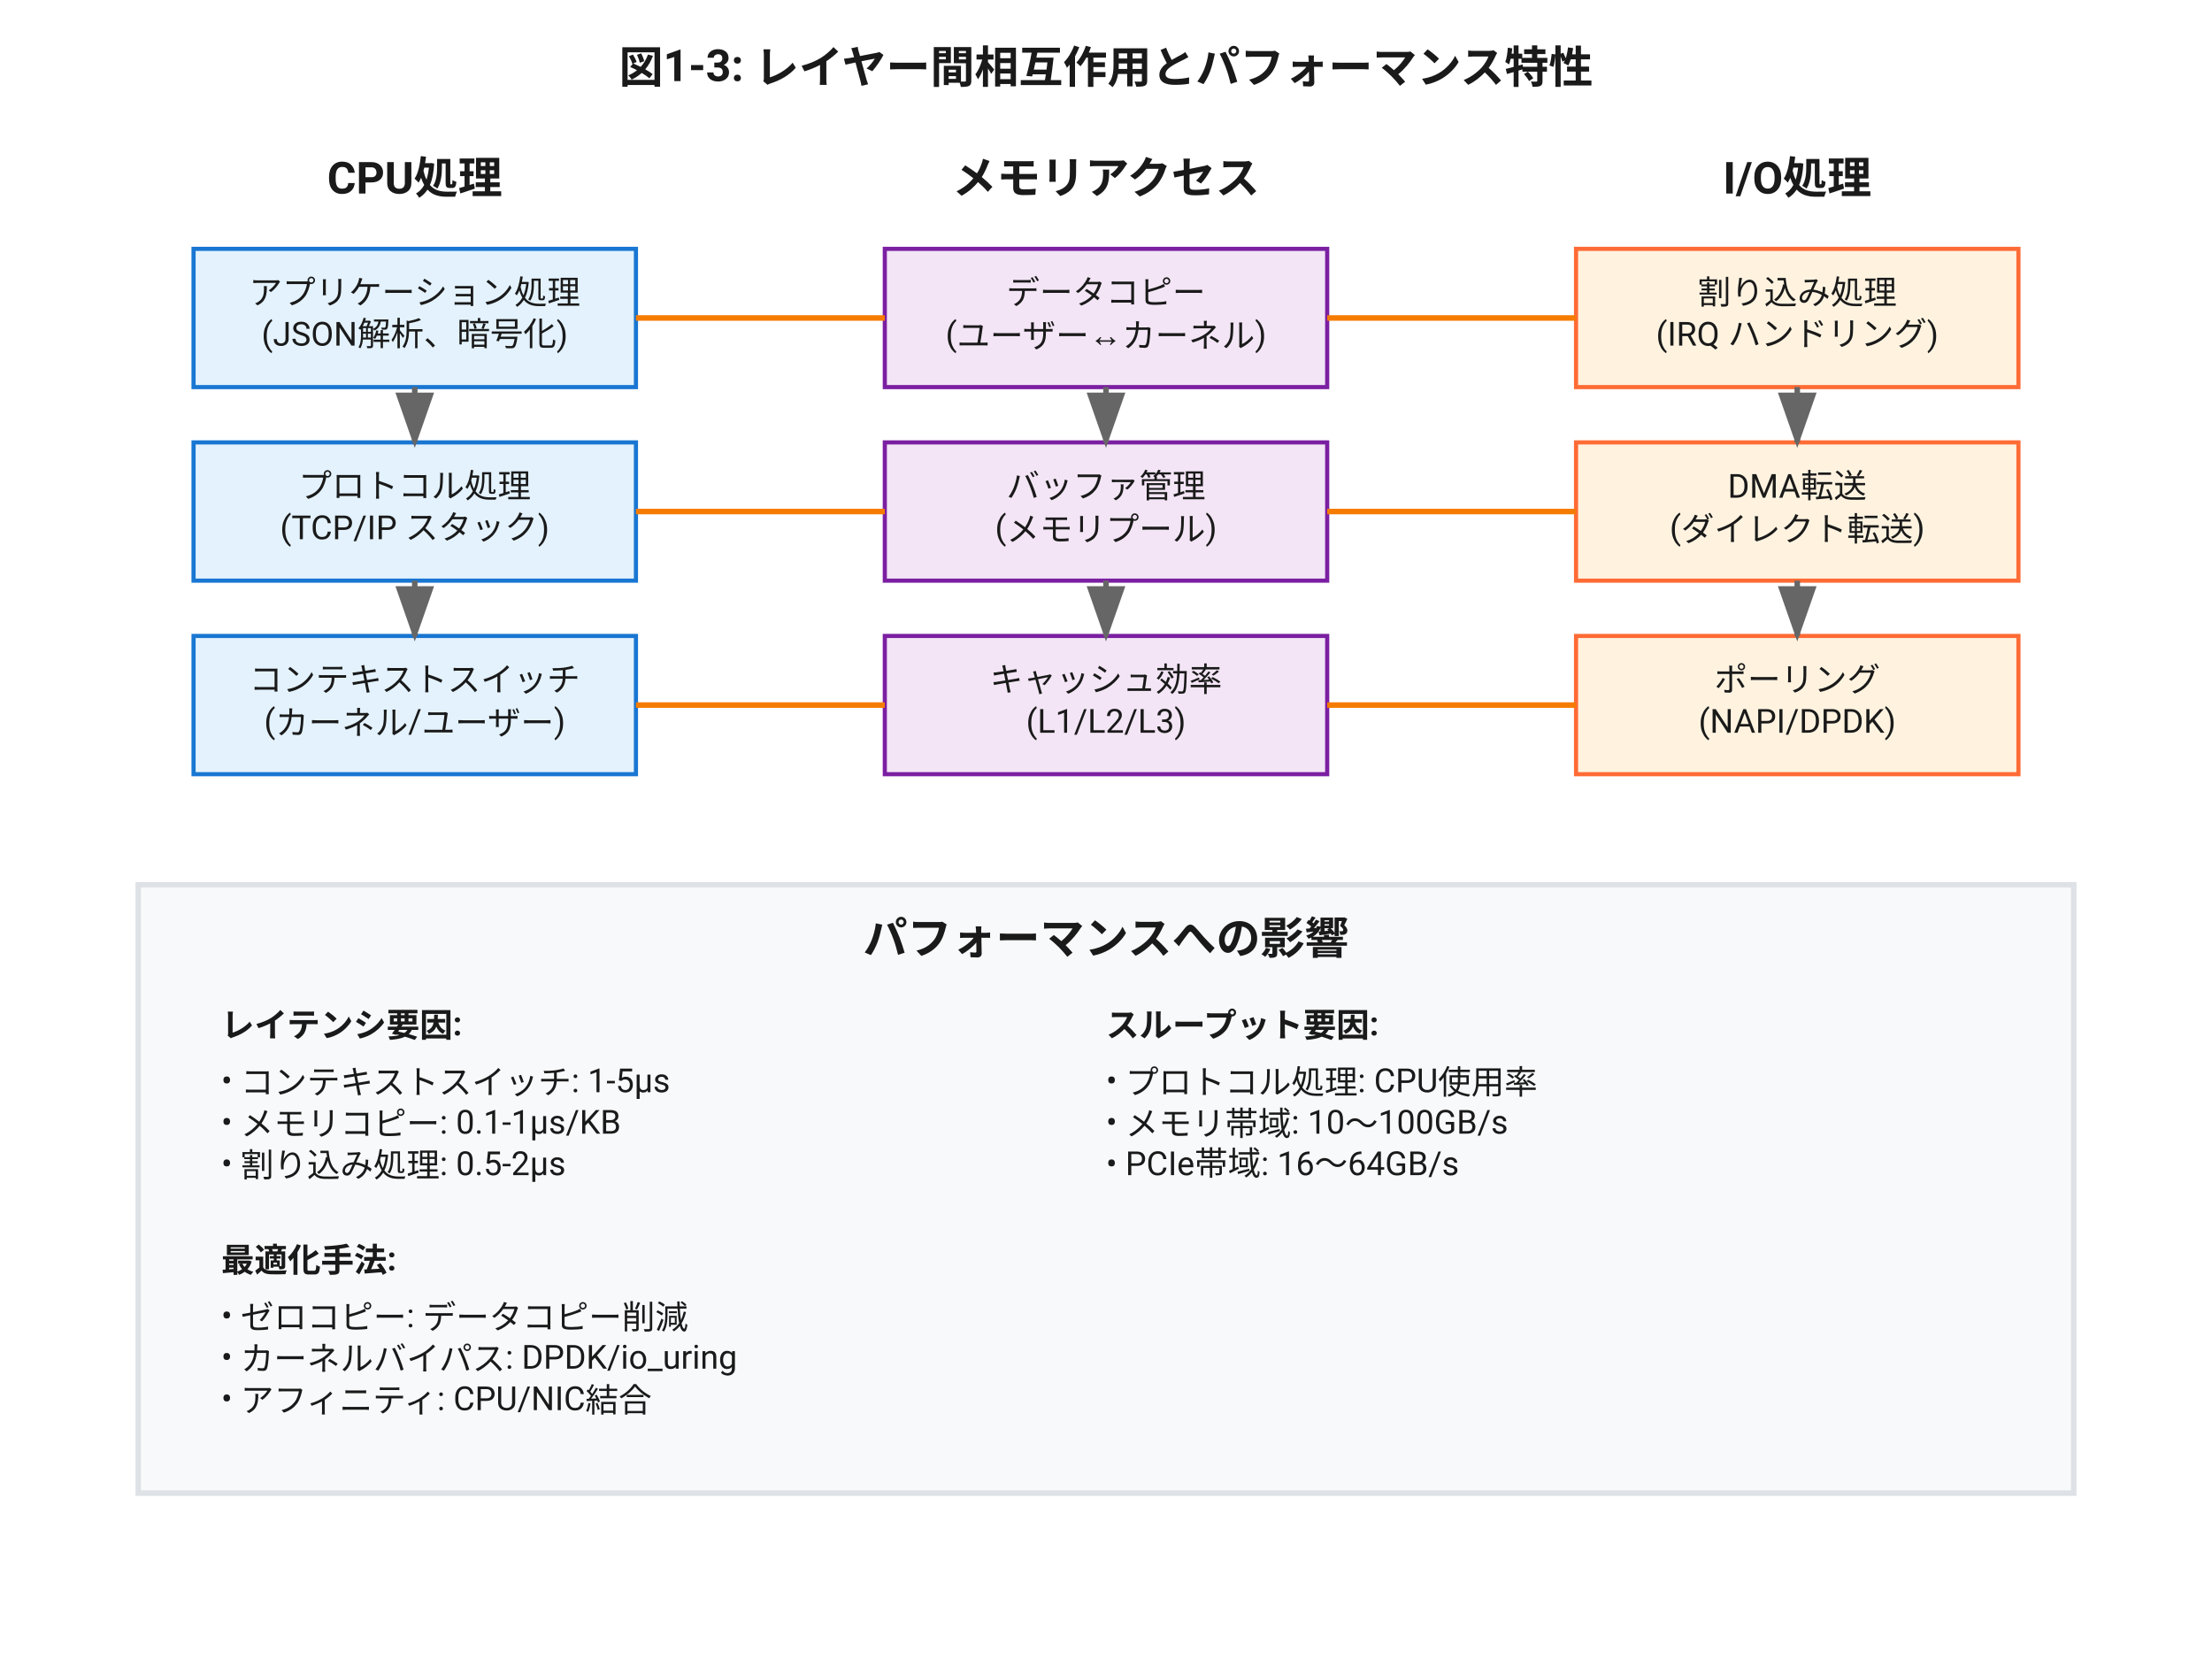
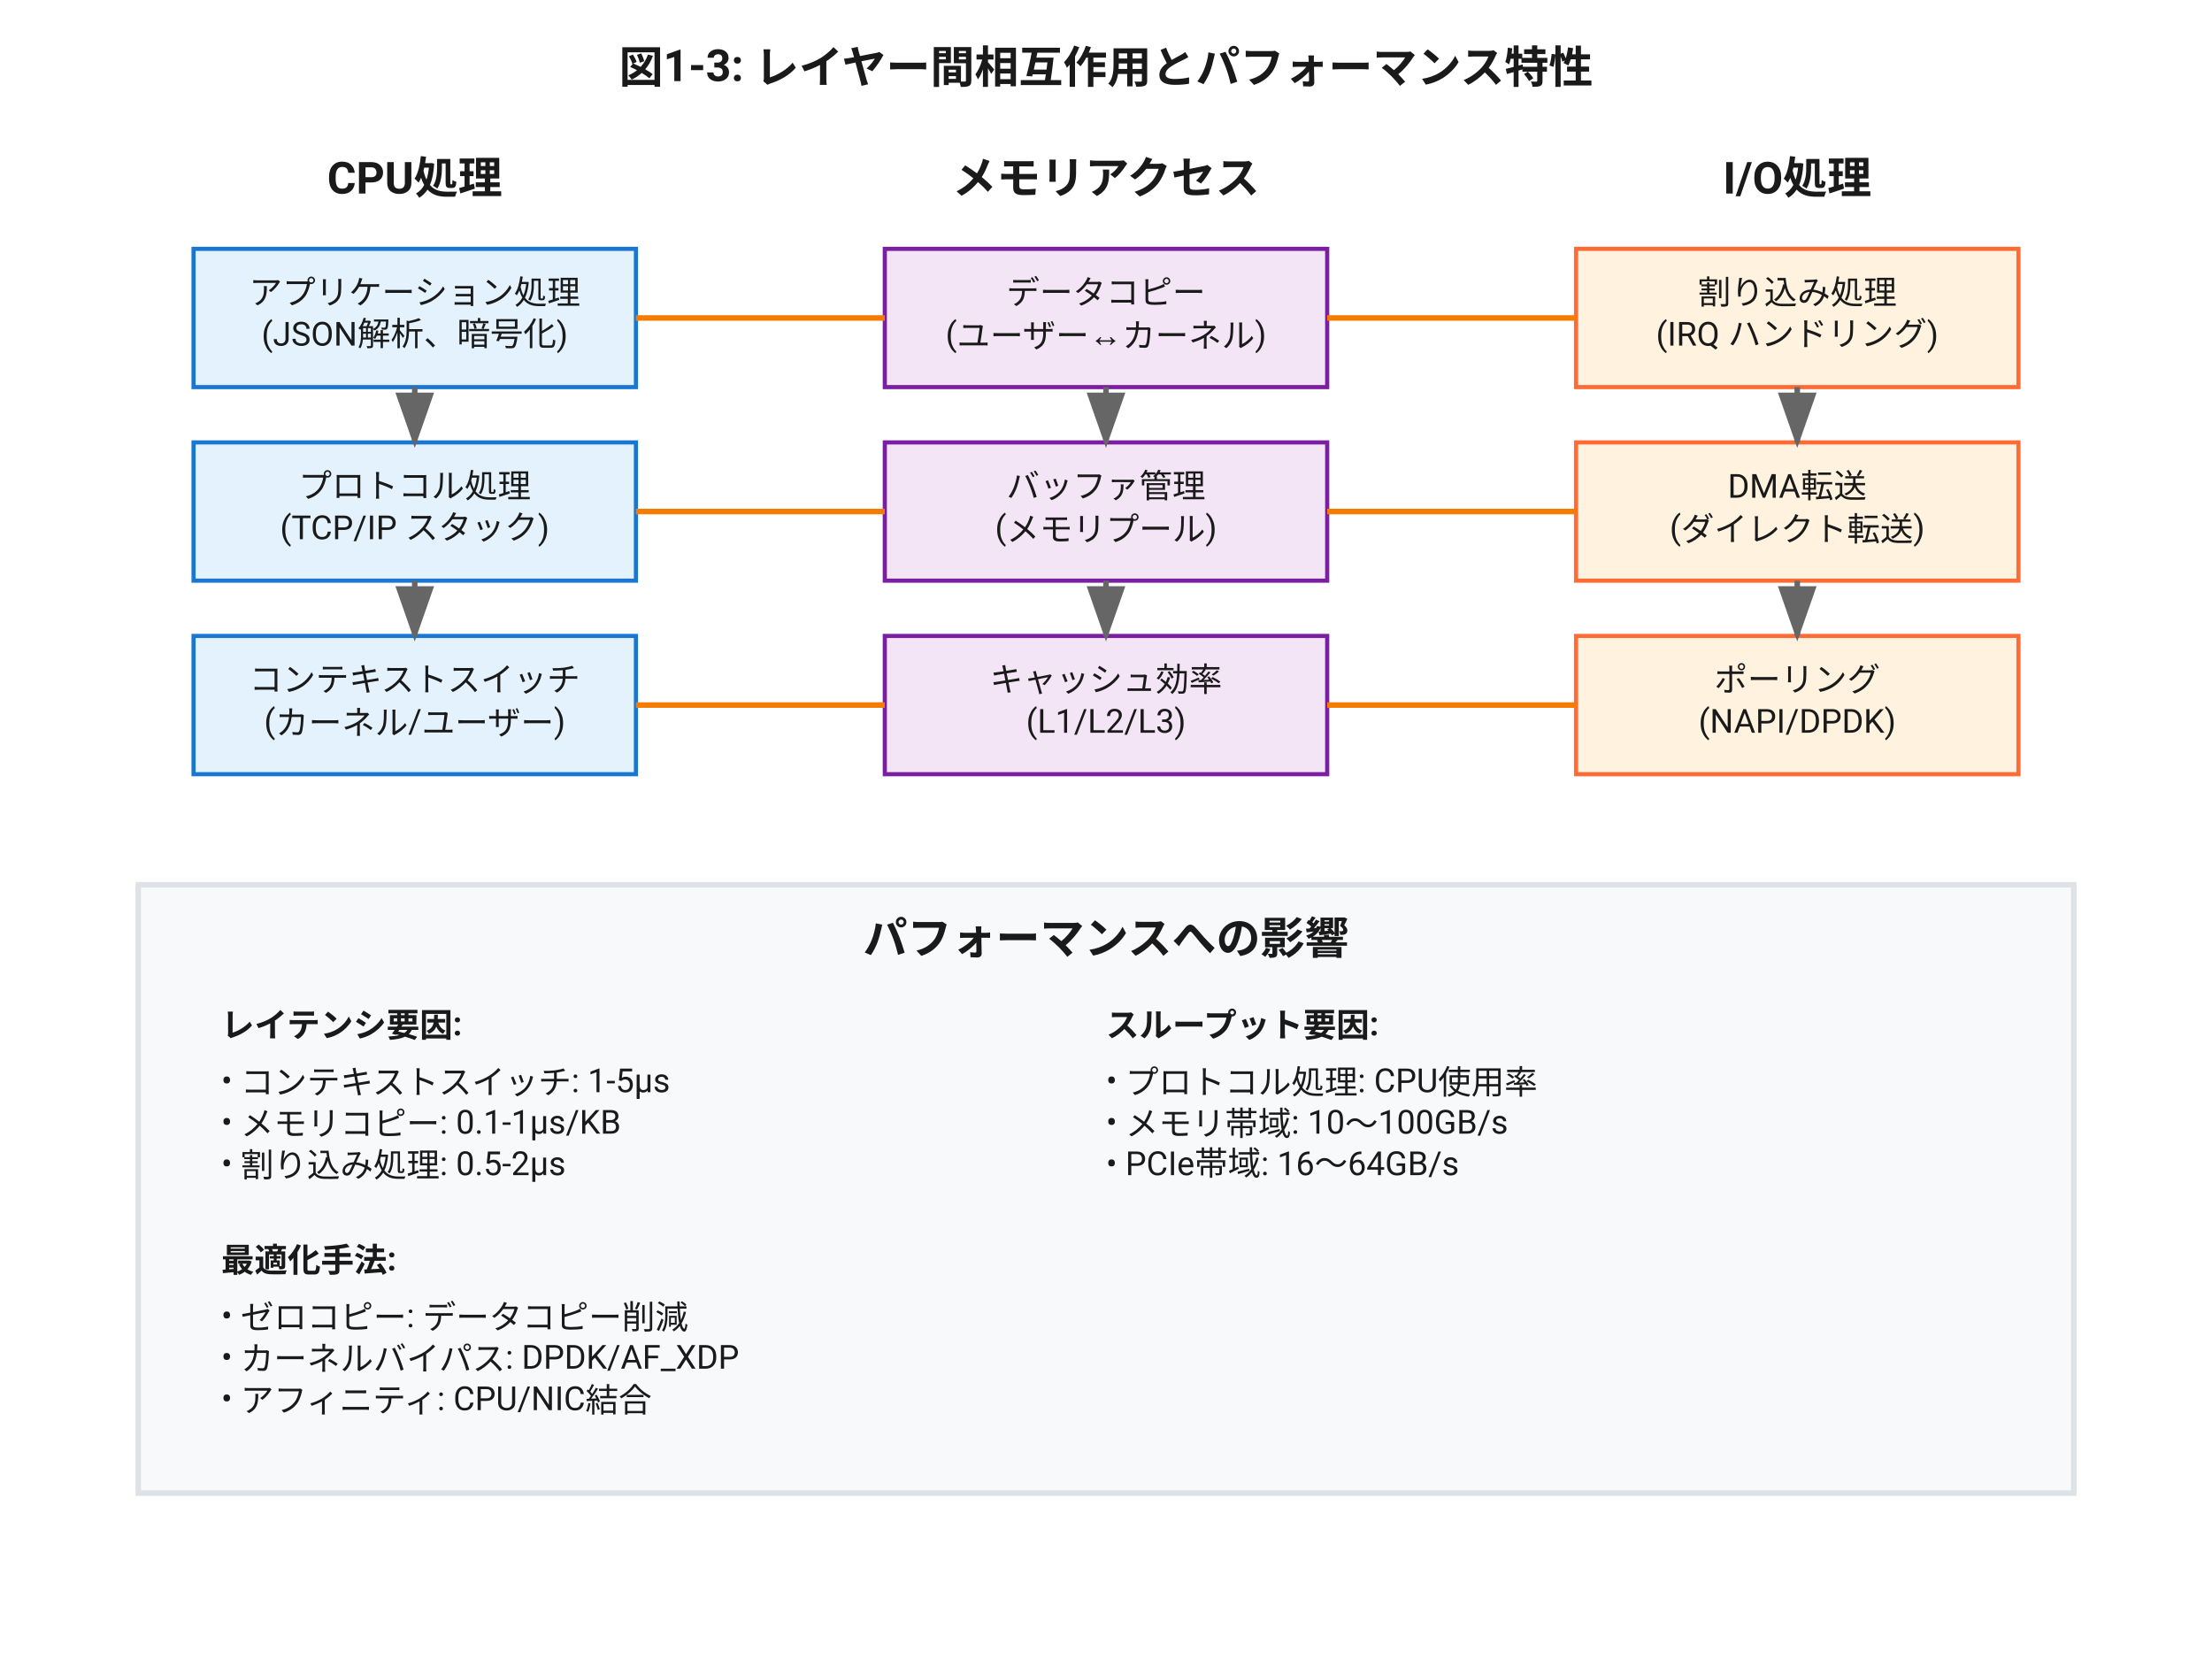
<svg xmlns="http://www.w3.org/2000/svg" viewBox="0 0 800 600">
  <defs>
    <style>
      .diagram-text { font-family: -apple-system, BlinkMacSystemFont, 'Segoe UI', Roboto, 'Helvetica Neue', Arial, 'Noto Sans', sans-serif, 'Apple Color Emoji', 'Segoe UI Emoji', 'Segoe UI Symbol', 'Noto Color Emoji'; font-size: 12px; fill: var(--color-text-primary, #1a1a1a); }
      .diagram-title { font-family: -apple-system, BlinkMacSystemFont, 'Segoe UI', Roboto, 'Helvetica Neue', Arial, 'Noto Sans', sans-serif, 'Apple Color Emoji', 'Segoe UI Emoji', 'Segoe UI Symbol', 'Noto Color Emoji'; font-size: 16px; font-weight: bold; fill: var(--color-text-primary, #1a1a1a); }
      .category-box { fill: var(--color-bg-secondary, #f8f9fa); stroke: var(--color-border, #dee2e6); stroke-width: 2; }
      .cpu-box { fill: var(--color-primary-light, #e3f2fd); stroke: var(--color-primary, #1976d2); stroke-width: 1.5; }
      .memory-box { fill: var(--color-secondary-light, #f3e5f5); stroke: var(--color-secondary, #7b1fa2); stroke-width: 1.5; }
      .io-box { fill: var(--color-accent-light, #fff3e0); stroke: var(--color-accent, #ff6b35); stroke-width: 1.5; }
      .arrow { stroke: var(--color-text-secondary, #666); stroke-width: 2; fill: none; marker-end: url(#arrowhead); }
      .interaction { stroke: var(--color-warning, #f57c00); stroke-width: 2; fill: none; }
    </style>
    <marker id="arrowhead" markerWidth="10" markerHeight="7" refX="9" refY="3.5" orient="auto">
      <polygon points="0 0, 10 3.5, 0 7" fill="var(--color-text-secondary, #666)" />
    </marker>
  </defs>
  <rect width="800" height="600" fill="var(--color-bg-primary, #ffffff)" />
  <text x="400" y="30" text-anchor="middle" class="diagram-title">図1-3: レイヤー間相互作用とパフォーマンス特性</text>
  <text x="150" y="70" text-anchor="middle" class="diagram-title">CPU処理</text>
  <rect x="70" y="90" width="160" height="50" class="cpu-box" />
  <text x="150" y="110" text-anchor="middle" class="diagram-text">アプリケーション処理</text>
  <text x="150" y="125" text-anchor="middle" class="diagram-text">(JSON解析、暗号化)</text>
  <rect x="70" y="160" width="160" height="50" class="cpu-box" />
  <text x="150" y="180" text-anchor="middle" class="diagram-text">プロトコル処理</text>
  <text x="150" y="195" text-anchor="middle" class="diagram-text">(TCP/IP スタック)</text>
  <rect x="70" y="230" width="160" height="50" class="cpu-box" />
  <text x="150" y="250" text-anchor="middle" class="diagram-text">コンテキストスイッチ</text>
  <text x="150" y="265" text-anchor="middle" class="diagram-text">(カーネル/ユーザー)</text>
  <text x="400" y="70" text-anchor="middle" class="diagram-title">メモリアクセス</text>
  <rect x="320" y="90" width="160" height="50" class="memory-box" />
  <text x="400" y="110" text-anchor="middle" class="diagram-text">データコピー</text>
  <text x="400" y="125" text-anchor="middle" class="diagram-text">(ユーザー↔カーネル)</text>
  <rect x="320" y="160" width="160" height="50" class="memory-box" />
  <text x="400" y="180" text-anchor="middle" class="diagram-text">バッファ管理</text>
  <text x="400" y="195" text-anchor="middle" class="diagram-text">(メモリプール)</text>
  <rect x="320" y="230" width="160" height="50" class="memory-box" />
  <text x="400" y="250" text-anchor="middle" class="diagram-text">キャッシュ効率</text>
  <text x="400" y="265" text-anchor="middle" class="diagram-text">(L1/L2/L3)</text>
  <text x="650" y="70" text-anchor="middle" class="diagram-title">I/O処理</text>
  <rect x="570" y="90" width="160" height="50" class="io-box" />
  <text x="650" y="110" text-anchor="middle" class="diagram-text">割り込み処理</text>
  <text x="650" y="125" text-anchor="middle" class="diagram-text">(IRQ ハンドリング)</text>
  <rect x="570" y="160" width="160" height="50" class="io-box" />
  <text x="650" y="180" text-anchor="middle" class="diagram-text">DMA転送</text>
  <text x="650" y="195" text-anchor="middle" class="diagram-text">(ダイレクト転送)</text>
  <rect x="570" y="230" width="160" height="50" class="io-box" />
  <text x="650" y="250" text-anchor="middle" class="diagram-text">ポーリング</text>
  <text x="650" y="265" text-anchor="middle" class="diagram-text">(NAPI/DPDK)</text>
  <line x1="230" y1="115" x2="320" y2="115" class="interaction" />
  <line x1="230" y1="185" x2="320" y2="185" class="interaction" />
  <line x1="230" y1="255" x2="320" y2="255" class="interaction" />
  <line x1="480" y1="115" x2="570" y2="115" class="interaction" />
  <line x1="480" y1="185" x2="570" y2="185" class="interaction" />
  <line x1="480" y1="255" x2="570" y2="255" class="interaction" />
  <line x1="150" y1="140" x2="150" y2="160" class="arrow" />
  <line x1="150" y1="210" x2="150" y2="230" class="arrow" />
  <line x1="400" y1="140" x2="400" y2="160" class="arrow" />
  <line x1="400" y1="210" x2="400" y2="230" class="arrow" />
  <line x1="650" y1="140" x2="650" y2="160" class="arrow" />
  <line x1="650" y1="210" x2="650" y2="230" class="arrow" />
  <rect x="50" y="320" width="700" height="220" class="category-box" />
  <text x="400" y="345" text-anchor="middle" class="diagram-title">パフォーマンスへの影響</text>
  <text x="80" y="375" class="diagram-text" font-weight="bold">レイテンシ要因:</text>
  <text x="80" y="395" class="diagram-text">• コンテキストスイッチ: 1-5μs</text>
  <text x="80" y="410" class="diagram-text">• メモリコピー: 0.1-1μs/KB</text>
  <text x="80" y="425" class="diagram-text">• 割り込み処理: 0.5-2μs</text>
  <text x="400" y="375" class="diagram-text" font-weight="bold">スループット要因:</text>
  <text x="400" y="395" class="diagram-text">• プロトコル処理: CPU使用率</text>
  <text x="400" y="410" class="diagram-text">• メモリ帯域: 10〜100GB/s</text>
  <text x="400" y="425" class="diagram-text">• PCIe帯域: 16〜64GB/s</text>
  <text x="80" y="460" class="diagram-text" font-weight="bold">最適化手法:</text>
  <text x="80" y="480" class="diagram-text">• ゼロコピー: データコピー削減</text>
-   <text x="80" y="495" class="diagram-text">• カーネルバイパス: DPDK/io_uring</text>
+   <text x="80" y="495" class="diagram-text">• カーネルバイパス: DPDK/AF_XDP</text>
  <text x="80" y="510" class="diagram-text">• アフィニティ: CPU/NIC結合</text>
</svg>
